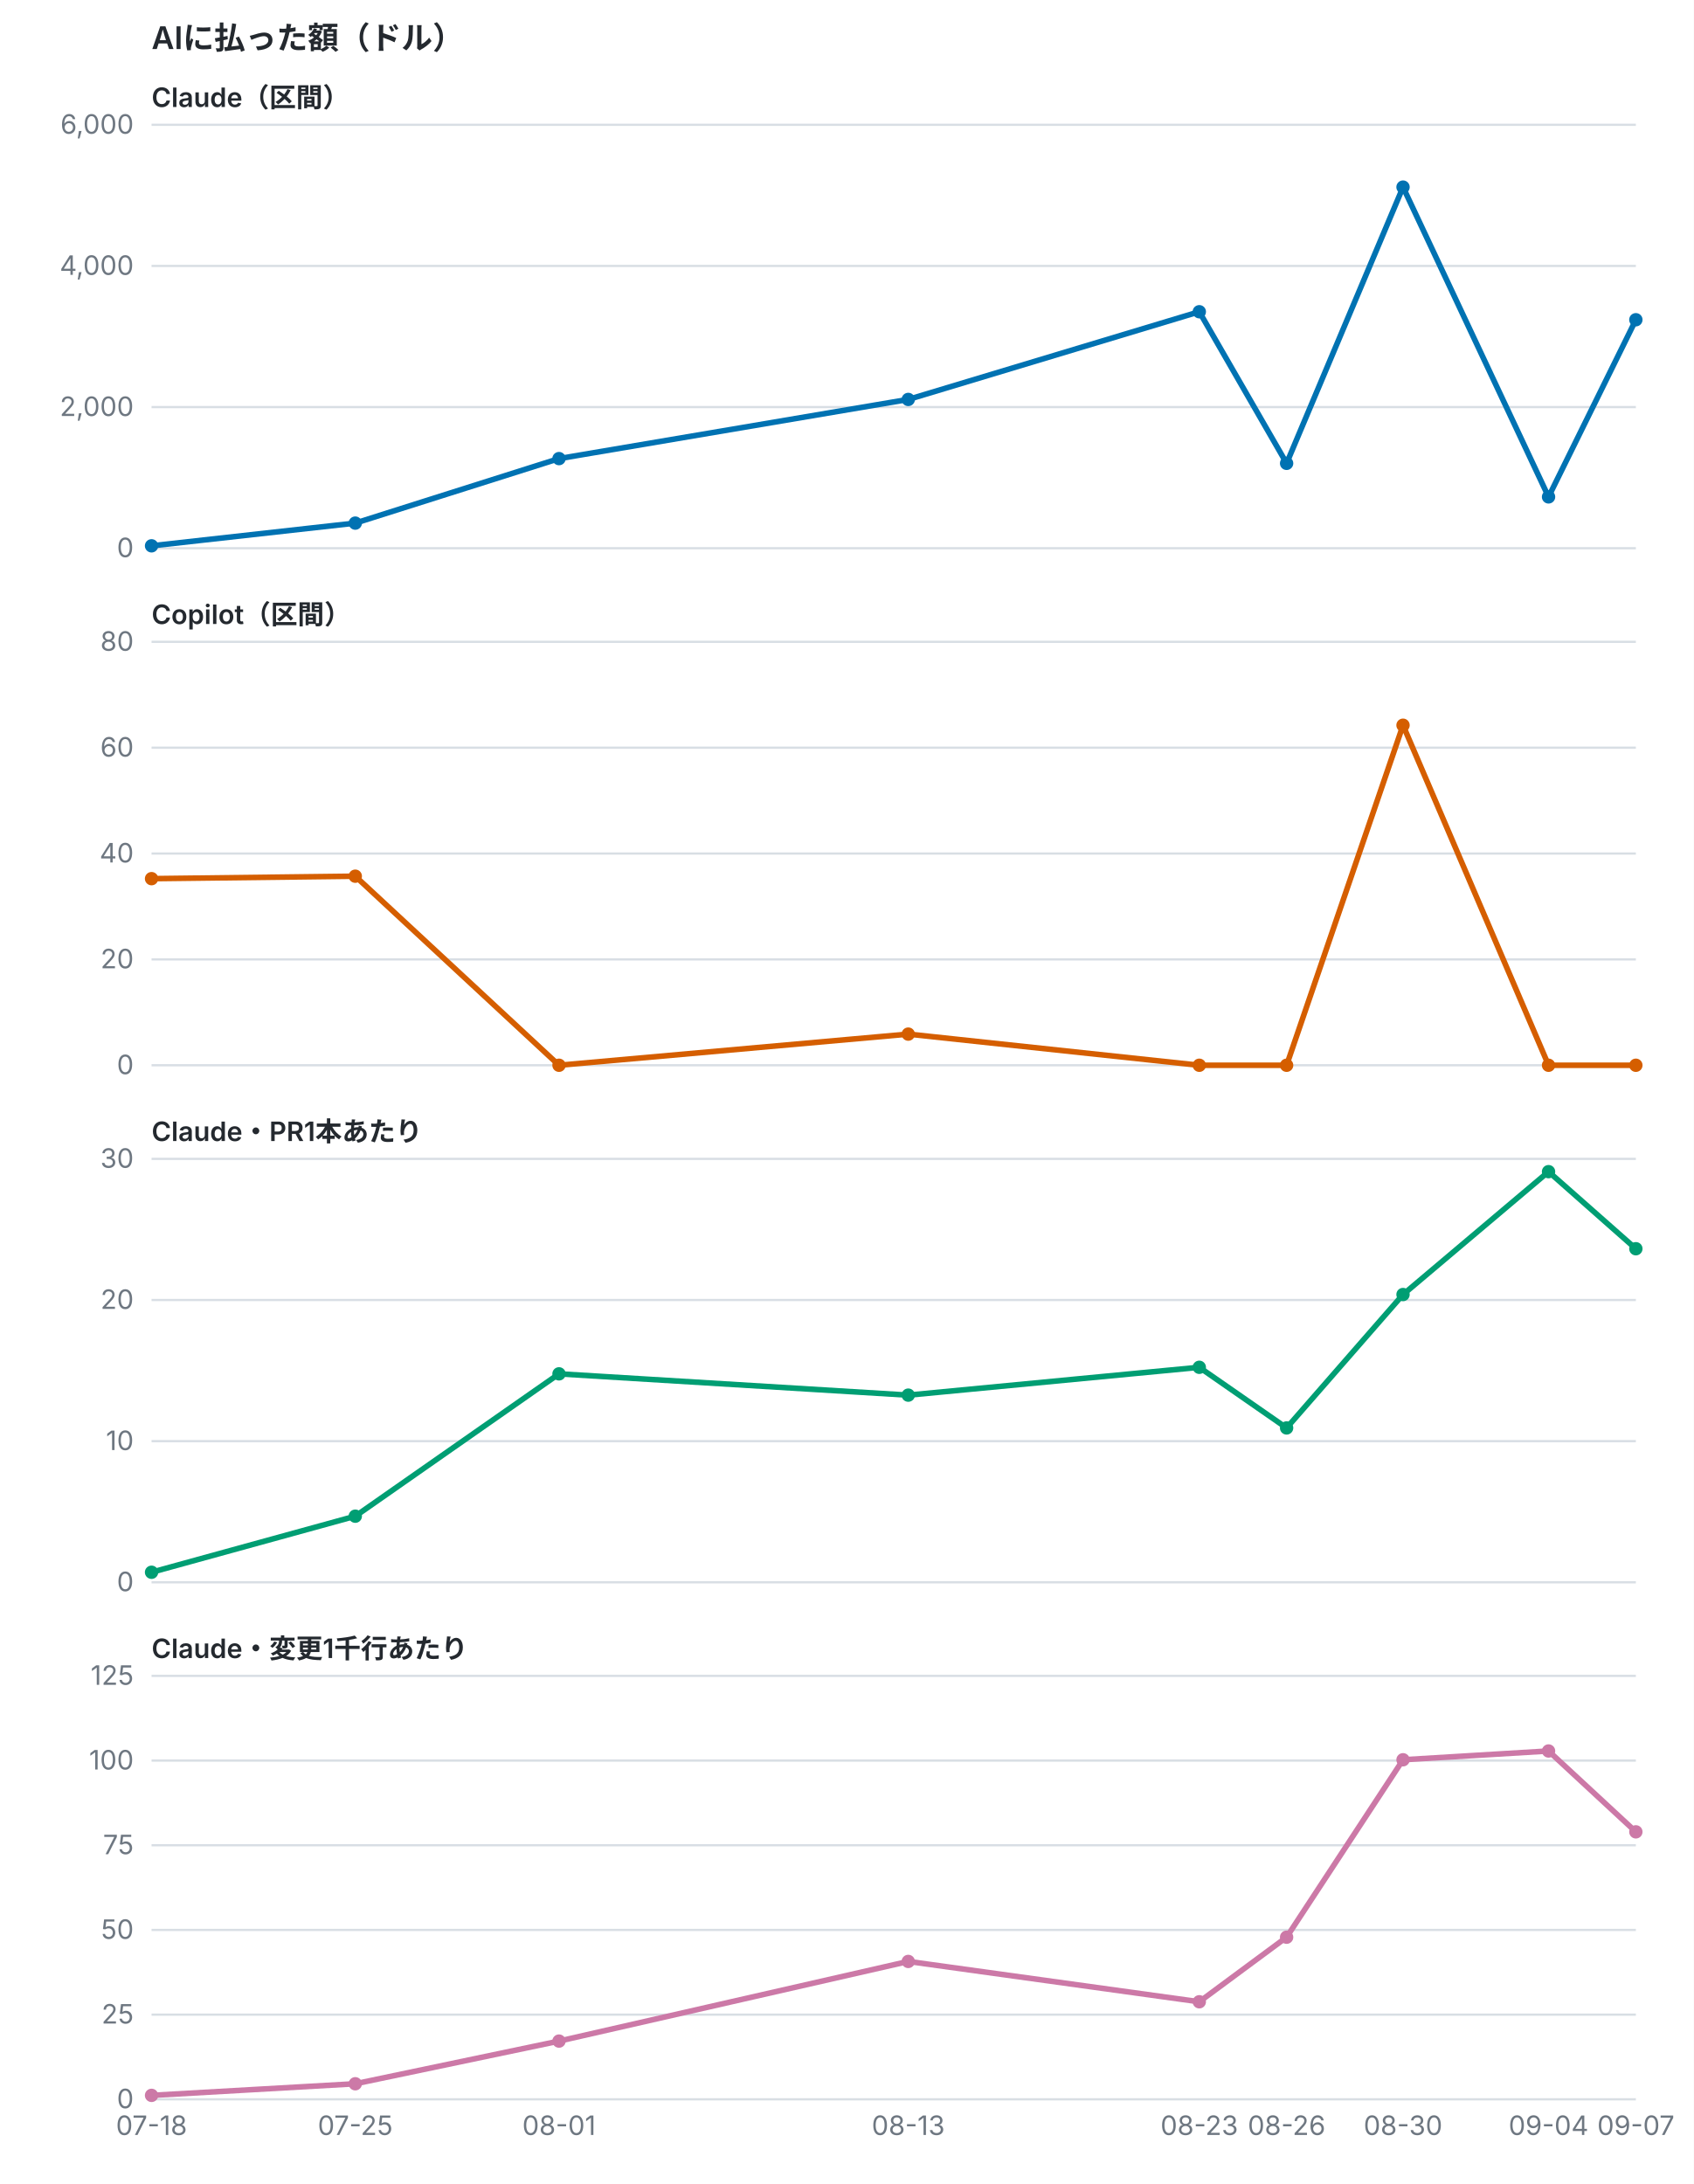
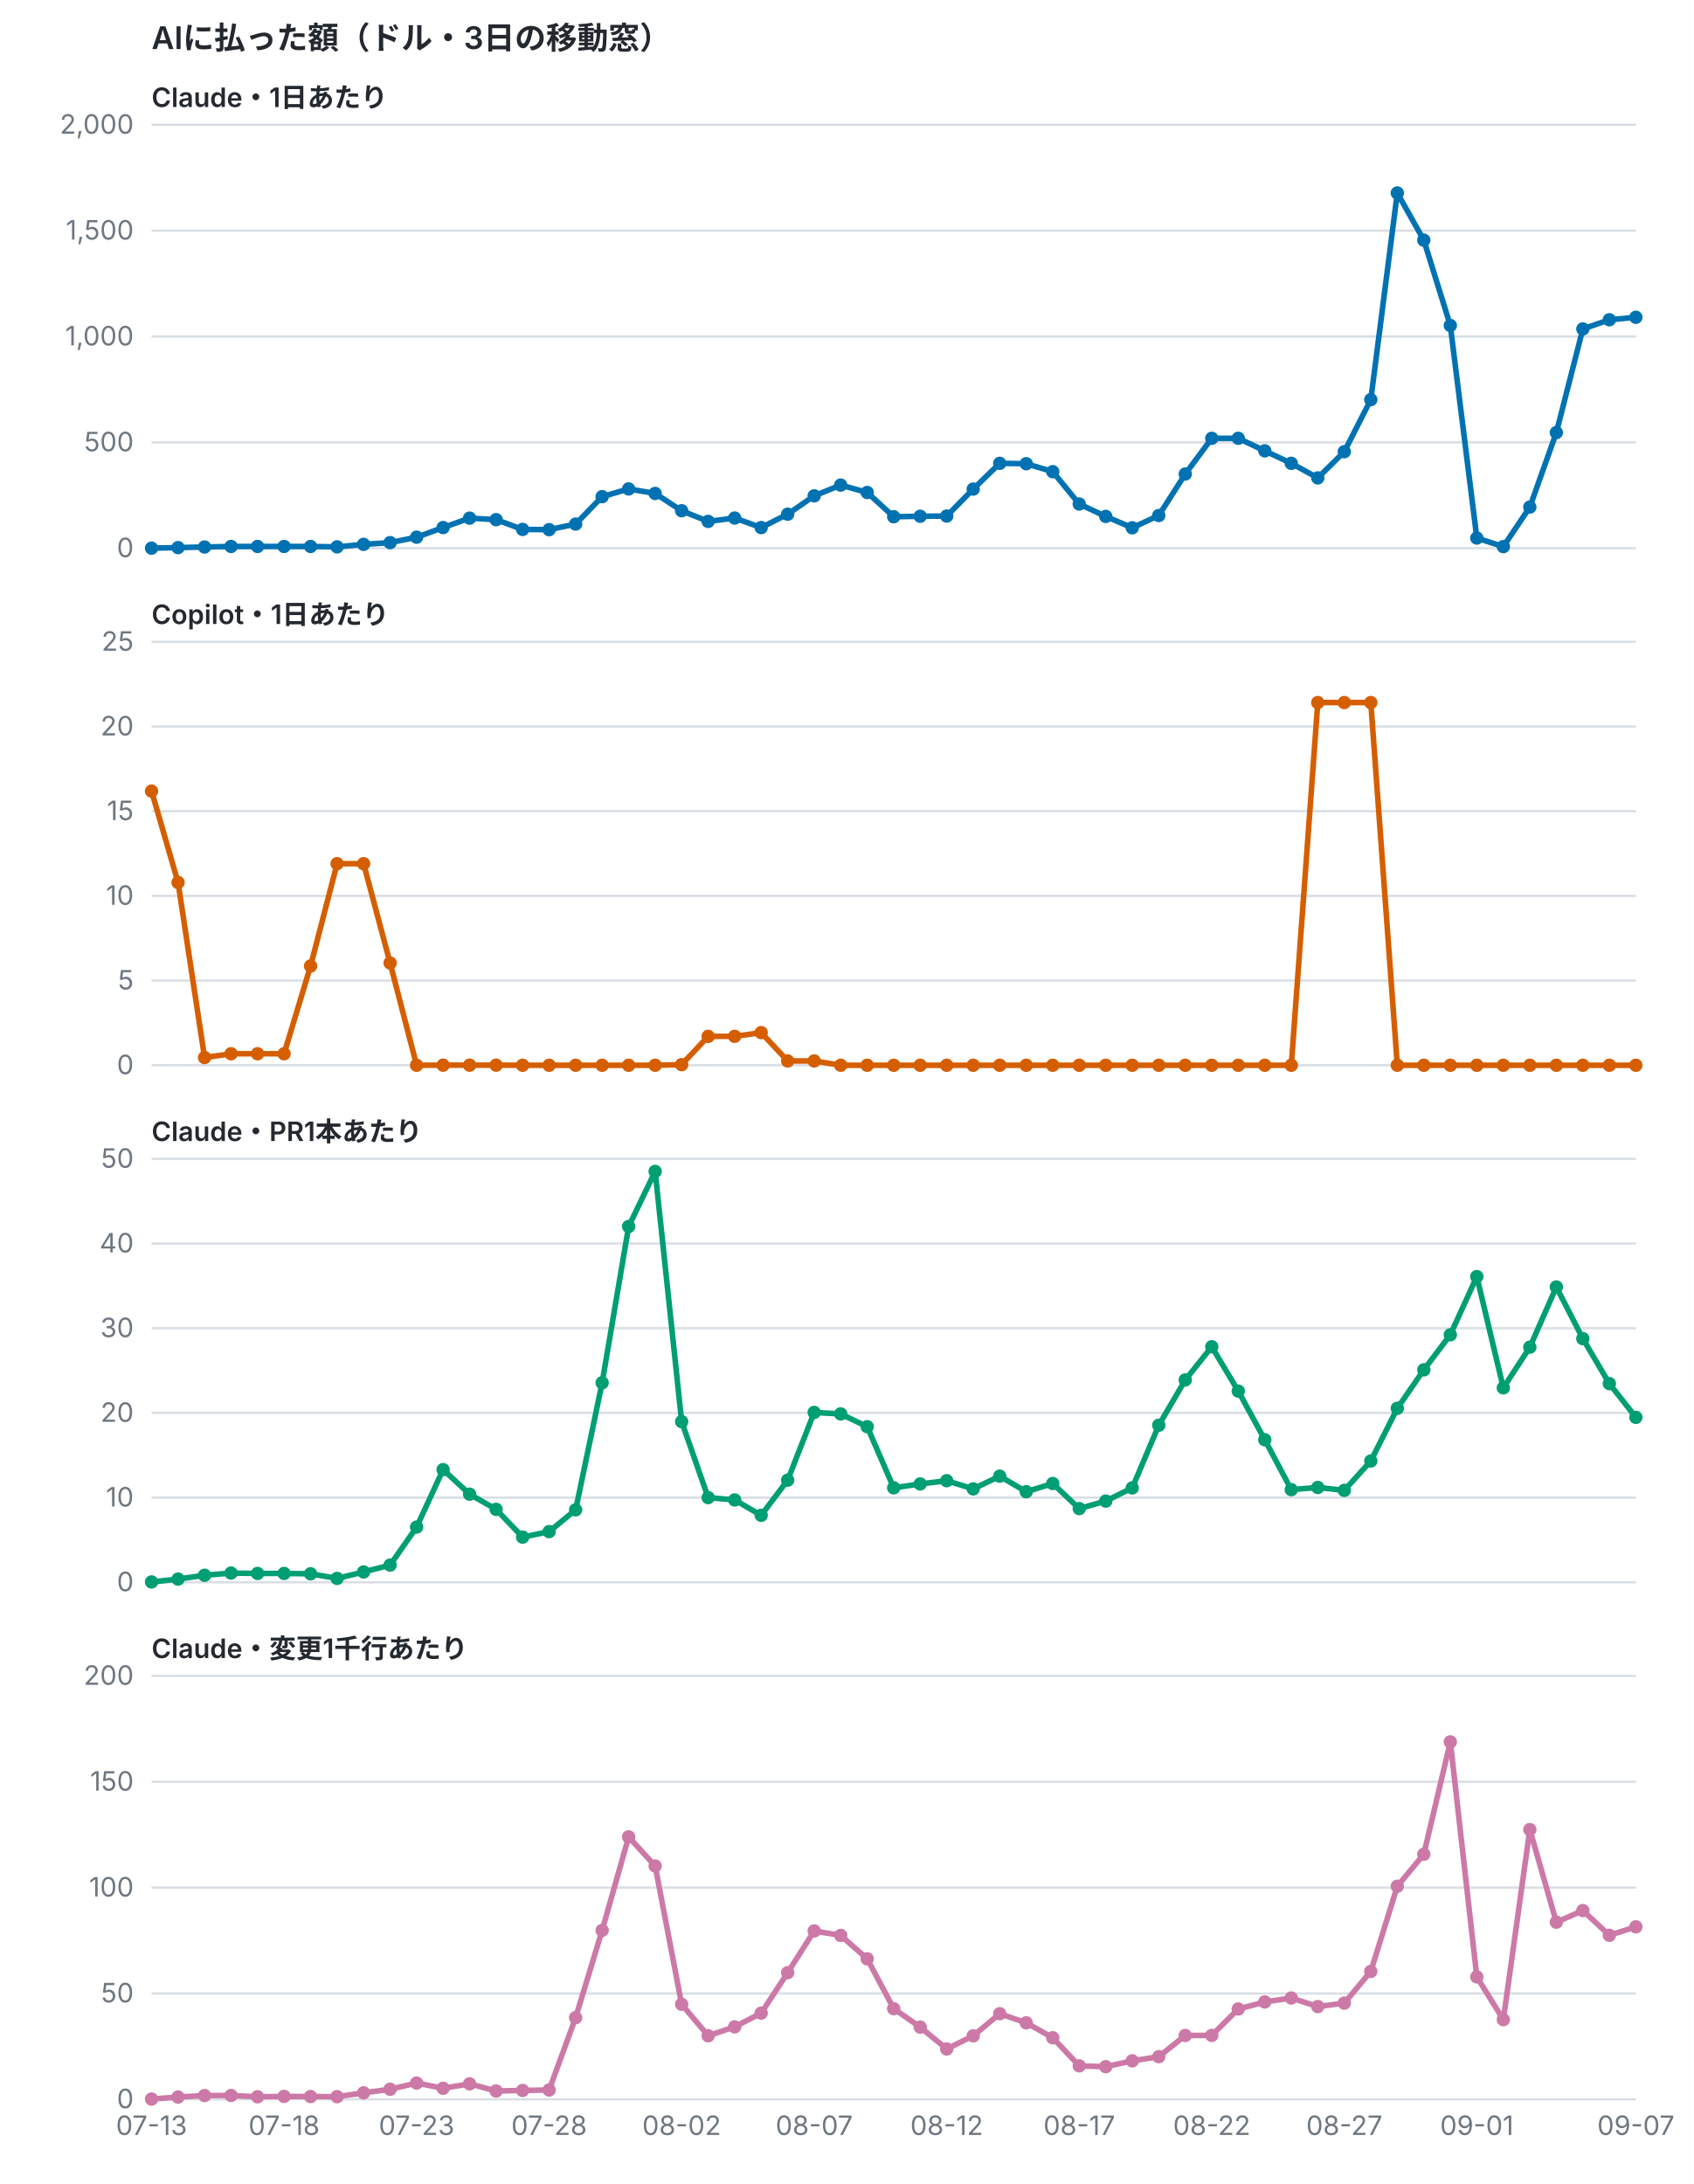
<svg xmlns="http://www.w3.org/2000/svg" width="760" height="980" viewBox="0 0 760 980" font-family="system-ui, -apple-system, 'Segoe UI', 'Hiragino Sans', 'Noto Sans JP', sans-serif" font-size="12">
  <rect width="760" height="980" fill="#ffffff" />
-   <text x="68" y="22" font-size="14" font-weight="600" fill="#24292f">AIに払った額（ドル）</text>
+   <text x="68" y="22" font-size="14" font-weight="600" fill="#24292f">AIに払った額（ドル・3日の移動窓）</text>
  <line x1="68" y1="246" x2="734" y2="246" stroke="#d8dee4" />
  <text x="60" y="250" text-anchor="end" fill="#6e7781">0</text>
-   <line x1="68" y1="182.667" x2="734" y2="182.667" stroke="#d8dee4" />
-   <text x="60" y="186.667" text-anchor="end" fill="#6e7781">2,000</text>
-   <line x1="68" y1="119.333" x2="734" y2="119.333" stroke="#d8dee4" />
-   <text x="60" y="123.333" text-anchor="end" fill="#6e7781">4,000</text>
+   <line x1="68" y1="198.5" x2="734" y2="198.5" stroke="#d8dee4" />
+   <text x="60" y="202.5" text-anchor="end" fill="#6e7781">500</text>
+   <line x1="68" y1="151" x2="734" y2="151" stroke="#d8dee4" />
+   <text x="60" y="155" text-anchor="end" fill="#6e7781">1,000</text>
+   <line x1="68" y1="103.5" x2="734" y2="103.5" stroke="#d8dee4" />
+   <text x="60" y="107.5" text-anchor="end" fill="#6e7781">1,500</text>
  <line x1="68" y1="56" x2="734" y2="56" stroke="#d8dee4" />
-   <text x="60" y="60" text-anchor="end" fill="#6e7781">6,000</text>
-   <text x="68" y="48" fill="#24292f" font-weight="600">Claude（区間）</text>
-   <polyline points="68,244.92 159.412,234.73 250.824,205.782 407.529,179.237 538.118,139.886 577.294,207.907 629.529,83.953 694.824,222.968 734,143.476" fill="none" stroke="#0072B2" stroke-width="2.5" stroke-linejoin="round" />
-   <circle cx="68" cy="244.92" r="3" fill="#0072B2" />
-   <circle cx="159.412" cy="234.73" r="3" fill="#0072B2" />
-   <circle cx="250.824" cy="205.782" r="3" fill="#0072B2" />
-   <circle cx="407.529" cy="179.237" r="3" fill="#0072B2" />
-   <circle cx="538.118" cy="139.886" r="3" fill="#0072B2" />
-   <circle cx="577.294" cy="207.907" r="3" fill="#0072B2" />
-   <circle cx="629.529" cy="83.953" r="3" fill="#0072B2" />
-   <circle cx="694.824" cy="222.968" r="3" fill="#0072B2" />
-   <circle cx="734" cy="143.476" r="3" fill="#0072B2" />
+   <text x="60" y="60" text-anchor="end" fill="#6e7781">2,000</text>
+   <text x="68" y="48" fill="#24292f" font-weight="600">Claude・1日あたり</text>
+   <polyline points="68,245.967 79.893,245.714 91.786,245.449 103.679,245.207 115.571,245.207 127.464,245.207 139.357,245.207 151.25,245.391 163.143,244.263 175.036,243.493 186.929,241.048 198.821,236.732 210.714,232.491 222.607,233.183 234.5,237.56 246.393,237.664 258.286,235.163 270.179,222.869 282.071,219.392 293.964,221.418 305.857,229.18 317.75,233.966 329.643,232.449 341.536,236.734 353.429,230.722 365.321,222.499 377.214,217.67 389.107,220.983 401,231.871 412.893,231.658 424.786,231.566 436.679,219.457 448.571,207.904 460.464,208.075 472.357,211.652 484.25,226.162 496.143,231.728 508.036,236.826 519.929,231.322 531.821,212.709 543.714,196.679 555.607,196.673 567.5,202.296 579.393,207.907 591.286,214.44 603.179,202.694 615.071,179.327 626.964,86.592 638.857,107.765 650.75,146.054 662.643,241.428 674.536,245.273 686.429,227.54 698.321,194.101 710.214,147.61 722.107,143.476 734,142.372" fill="none" stroke="#0072B2" stroke-width="2.5" stroke-linejoin="round" />
+   <circle cx="68" cy="245.967" r="3" fill="#0072B2" />
+   <circle cx="79.893" cy="245.714" r="3" fill="#0072B2" />
+   <circle cx="91.786" cy="245.449" r="3" fill="#0072B2" />
+   <circle cx="103.679" cy="245.207" r="3" fill="#0072B2" />
+   <circle cx="115.571" cy="245.207" r="3" fill="#0072B2" />
+   <circle cx="127.464" cy="245.207" r="3" fill="#0072B2" />
+   <circle cx="139.357" cy="245.207" r="3" fill="#0072B2" />
+   <circle cx="151.25" cy="245.391" r="3" fill="#0072B2" />
+   <circle cx="163.143" cy="244.263" r="3" fill="#0072B2" />
+   <circle cx="175.036" cy="243.493" r="3" fill="#0072B2" />
+   <circle cx="186.929" cy="241.048" r="3" fill="#0072B2" />
+   <circle cx="198.821" cy="236.732" r="3" fill="#0072B2" />
+   <circle cx="210.714" cy="232.491" r="3" fill="#0072B2" />
+   <circle cx="222.607" cy="233.183" r="3" fill="#0072B2" />
+   <circle cx="234.5" cy="237.56" r="3" fill="#0072B2" />
+   <circle cx="246.393" cy="237.664" r="3" fill="#0072B2" />
+   <circle cx="258.286" cy="235.163" r="3" fill="#0072B2" />
+   <circle cx="270.179" cy="222.869" r="3" fill="#0072B2" />
+   <circle cx="282.071" cy="219.392" r="3" fill="#0072B2" />
+   <circle cx="293.964" cy="221.418" r="3" fill="#0072B2" />
+   <circle cx="305.857" cy="229.18" r="3" fill="#0072B2" />
+   <circle cx="317.75" cy="233.966" r="3" fill="#0072B2" />
+   <circle cx="329.643" cy="232.449" r="3" fill="#0072B2" />
+   <circle cx="341.536" cy="236.734" r="3" fill="#0072B2" />
+   <circle cx="353.429" cy="230.722" r="3" fill="#0072B2" />
+   <circle cx="365.321" cy="222.499" r="3" fill="#0072B2" />
+   <circle cx="377.214" cy="217.67" r="3" fill="#0072B2" />
+   <circle cx="389.107" cy="220.983" r="3" fill="#0072B2" />
+   <circle cx="401" cy="231.871" r="3" fill="#0072B2" />
+   <circle cx="412.893" cy="231.658" r="3" fill="#0072B2" />
+   <circle cx="424.786" cy="231.566" r="3" fill="#0072B2" />
+   <circle cx="436.679" cy="219.457" r="3" fill="#0072B2" />
+   <circle cx="448.571" cy="207.904" r="3" fill="#0072B2" />
+   <circle cx="460.464" cy="208.075" r="3" fill="#0072B2" />
+   <circle cx="472.357" cy="211.652" r="3" fill="#0072B2" />
+   <circle cx="484.25" cy="226.162" r="3" fill="#0072B2" />
+   <circle cx="496.143" cy="231.728" r="3" fill="#0072B2" />
+   <circle cx="508.036" cy="236.826" r="3" fill="#0072B2" />
+   <circle cx="519.929" cy="231.322" r="3" fill="#0072B2" />
+   <circle cx="531.821" cy="212.709" r="3" fill="#0072B2" />
+   <circle cx="543.714" cy="196.679" r="3" fill="#0072B2" />
+   <circle cx="555.607" cy="196.673" r="3" fill="#0072B2" />
+   <circle cx="567.5" cy="202.296" r="3" fill="#0072B2" />
+   <circle cx="579.393" cy="207.907" r="3" fill="#0072B2" />
+   <circle cx="591.286" cy="214.44" r="3" fill="#0072B2" />
+   <circle cx="603.179" cy="202.694" r="3" fill="#0072B2" />
+   <circle cx="615.071" cy="179.327" r="3" fill="#0072B2" />
+   <circle cx="626.964" cy="86.592" r="3" fill="#0072B2" />
+   <circle cx="638.857" cy="107.765" r="3" fill="#0072B2" />
+   <circle cx="650.75" cy="146.054" r="3" fill="#0072B2" />
+   <circle cx="662.643" cy="241.428" r="3" fill="#0072B2" />
+   <circle cx="674.536" cy="245.273" r="3" fill="#0072B2" />
+   <circle cx="686.429" cy="227.54" r="3" fill="#0072B2" />
+   <circle cx="698.321" cy="194.101" r="3" fill="#0072B2" />
+   <circle cx="710.214" cy="147.61" r="3" fill="#0072B2" />
+   <circle cx="722.107" cy="143.476" r="3" fill="#0072B2" />
+   <circle cx="734" cy="142.372" r="3" fill="#0072B2" />
  <line x1="68" y1="478" x2="734" y2="478" stroke="#d8dee4" />
  <text x="60" y="482" text-anchor="end" fill="#6e7781">0</text>
-   <line x1="68" y1="430.5" x2="734" y2="430.5" stroke="#d8dee4" />
-   <text x="60" y="434.5" text-anchor="end" fill="#6e7781">20</text>
-   <line x1="68" y1="383" x2="734" y2="383" stroke="#d8dee4" />
-   <text x="60" y="387" text-anchor="end" fill="#6e7781">40</text>
-   <line x1="68" y1="335.5" x2="734" y2="335.5" stroke="#d8dee4" />
-   <text x="60" y="339.5" text-anchor="end" fill="#6e7781">60</text>
+   <line x1="68" y1="440" x2="734" y2="440" stroke="#d8dee4" />
+   <text x="60" y="444" text-anchor="end" fill="#6e7781">5</text>
+   <line x1="68" y1="402" x2="734" y2="402" stroke="#d8dee4" />
+   <text x="60" y="406" text-anchor="end" fill="#6e7781">10</text>
+   <line x1="68" y1="364" x2="734" y2="364" stroke="#d8dee4" />
+   <text x="60" y="368" text-anchor="end" fill="#6e7781">15</text>
+   <line x1="68" y1="326" x2="734" y2="326" stroke="#d8dee4" />
+   <text x="60" y="330" text-anchor="end" fill="#6e7781">20</text>
  <line x1="68" y1="288" x2="734" y2="288" stroke="#d8dee4" />
-   <text x="60" y="292" text-anchor="end" fill="#6e7781">80</text>
-   <text x="68" y="280" fill="#24292f" font-weight="600">Copilot（区間）</text>
-   <polyline points="68,394.271 159.412,393.167 250.824,478 407.529,464.026 538.118,478 577.294,478 629.529,325.422 694.824,478 734,478" fill="none" stroke="#D55E00" stroke-width="2.5" stroke-linejoin="round" />
-   <circle cx="68" cy="394.271" r="3" fill="#D55E00" />
-   <circle cx="159.412" cy="393.167" r="3" fill="#D55E00" />
-   <circle cx="250.824" cy="478" r="3" fill="#D55E00" />
-   <circle cx="407.529" cy="464.026" r="3" fill="#D55E00" />
-   <circle cx="538.118" cy="478" r="3" fill="#D55E00" />
-   <circle cx="577.294" cy="478" r="3" fill="#D55E00" />
-   <circle cx="629.529" cy="325.422" r="3" fill="#D55E00" />
-   <circle cx="694.824" cy="478" r="3" fill="#D55E00" />
+   <text x="60" y="292" text-anchor="end" fill="#6e7781">25</text>
+   <text x="68" y="280" fill="#24292f" font-weight="600">Copilot・1日あたり</text>
+   <polyline points="68,354.99 79.893,395.993 91.786,474.545 103.679,472.84 115.571,472.84 127.464,472.84 139.357,433.446 151.25,387.552 163.143,387.552 175.036,432.107 186.929,478 198.821,477.959 210.714,477.959 222.607,477.959 234.5,478 246.393,478 258.286,478 270.179,478 282.071,478 293.964,478 305.857,477.734 317.75,465.03 329.643,465.03 341.536,463.361 353.429,476.065 365.321,476.065 377.214,478 389.107,478 401,478 412.893,478 424.786,478 436.679,478 448.571,478 460.464,478 472.357,478 484.25,478 496.143,478 508.036,478 519.929,478 531.821,478 543.714,478 555.607,478 567.5,478 579.393,478 591.286,315.251 603.179,315.251 615.071,315.251 626.964,478 638.857,478 650.75,478 662.643,478 674.536,478 686.429,478 698.321,478 710.214,478 722.107,478 734,478" fill="none" stroke="#D55E00" stroke-width="2.5" stroke-linejoin="round" />
+   <circle cx="68" cy="354.99" r="3" fill="#D55E00" />
+   <circle cx="79.893" cy="395.993" r="3" fill="#D55E00" />
+   <circle cx="91.786" cy="474.545" r="3" fill="#D55E00" />
+   <circle cx="103.679" cy="472.84" r="3" fill="#D55E00" />
+   <circle cx="115.571" cy="472.84" r="3" fill="#D55E00" />
+   <circle cx="127.464" cy="472.84" r="3" fill="#D55E00" />
+   <circle cx="139.357" cy="433.446" r="3" fill="#D55E00" />
+   <circle cx="151.25" cy="387.552" r="3" fill="#D55E00" />
+   <circle cx="163.143" cy="387.552" r="3" fill="#D55E00" />
+   <circle cx="175.036" cy="432.107" r="3" fill="#D55E00" />
+   <circle cx="186.929" cy="478" r="3" fill="#D55E00" />
+   <circle cx="198.821" cy="477.959" r="3" fill="#D55E00" />
+   <circle cx="210.714" cy="477.959" r="3" fill="#D55E00" />
+   <circle cx="222.607" cy="477.959" r="3" fill="#D55E00" />
+   <circle cx="234.5" cy="478" r="3" fill="#D55E00" />
+   <circle cx="246.393" cy="478" r="3" fill="#D55E00" />
+   <circle cx="258.286" cy="478" r="3" fill="#D55E00" />
+   <circle cx="270.179" cy="478" r="3" fill="#D55E00" />
+   <circle cx="282.071" cy="478" r="3" fill="#D55E00" />
+   <circle cx="293.964" cy="478" r="3" fill="#D55E00" />
+   <circle cx="305.857" cy="477.734" r="3" fill="#D55E00" />
+   <circle cx="317.75" cy="465.03" r="3" fill="#D55E00" />
+   <circle cx="329.643" cy="465.03" r="3" fill="#D55E00" />
+   <circle cx="341.536" cy="463.361" r="3" fill="#D55E00" />
+   <circle cx="353.429" cy="476.065" r="3" fill="#D55E00" />
+   <circle cx="365.321" cy="476.065" r="3" fill="#D55E00" />
+   <circle cx="377.214" cy="478" r="3" fill="#D55E00" />
+   <circle cx="389.107" cy="478" r="3" fill="#D55E00" />
+   <circle cx="401" cy="478" r="3" fill="#D55E00" />
+   <circle cx="412.893" cy="478" r="3" fill="#D55E00" />
+   <circle cx="424.786" cy="478" r="3" fill="#D55E00" />
+   <circle cx="436.679" cy="478" r="3" fill="#D55E00" />
+   <circle cx="448.571" cy="478" r="3" fill="#D55E00" />
+   <circle cx="460.464" cy="478" r="3" fill="#D55E00" />
+   <circle cx="472.357" cy="478" r="3" fill="#D55E00" />
+   <circle cx="484.25" cy="478" r="3" fill="#D55E00" />
+   <circle cx="496.143" cy="478" r="3" fill="#D55E00" />
+   <circle cx="508.036" cy="478" r="3" fill="#D55E00" />
+   <circle cx="519.929" cy="478" r="3" fill="#D55E00" />
+   <circle cx="531.821" cy="478" r="3" fill="#D55E00" />
+   <circle cx="543.714" cy="478" r="3" fill="#D55E00" />
+   <circle cx="555.607" cy="478" r="3" fill="#D55E00" />
+   <circle cx="567.5" cy="478" r="3" fill="#D55E00" />
+   <circle cx="579.393" cy="478" r="3" fill="#D55E00" />
+   <circle cx="591.286" cy="315.251" r="3" fill="#D55E00" />
+   <circle cx="603.179" cy="315.251" r="3" fill="#D55E00" />
+   <circle cx="615.071" cy="315.251" r="3" fill="#D55E00" />
+   <circle cx="626.964" cy="478" r="3" fill="#D55E00" />
+   <circle cx="638.857" cy="478" r="3" fill="#D55E00" />
+   <circle cx="650.75" cy="478" r="3" fill="#D55E00" />
+   <circle cx="662.643" cy="478" r="3" fill="#D55E00" />
+   <circle cx="674.536" cy="478" r="3" fill="#D55E00" />
+   <circle cx="686.429" cy="478" r="3" fill="#D55E00" />
+   <circle cx="698.321" cy="478" r="3" fill="#D55E00" />
+   <circle cx="710.214" cy="478" r="3" fill="#D55E00" />
+   <circle cx="722.107" cy="478" r="3" fill="#D55E00" />
  <circle cx="734" cy="478" r="3" fill="#D55E00" />
  <line x1="68" y1="710" x2="734" y2="710" stroke="#d8dee4" />
  <text x="60" y="714" text-anchor="end" fill="#6e7781">0</text>
-   <line x1="68" y1="646.667" x2="734" y2="646.667" stroke="#d8dee4" />
-   <text x="60" y="650.667" text-anchor="end" fill="#6e7781">10</text>
-   <line x1="68" y1="583.333" x2="734" y2="583.333" stroke="#d8dee4" />
-   <text x="60" y="587.333" text-anchor="end" fill="#6e7781">20</text>
+   <line x1="68" y1="672" x2="734" y2="672" stroke="#d8dee4" />
+   <text x="60" y="676" text-anchor="end" fill="#6e7781">10</text>
+   <line x1="68" y1="634" x2="734" y2="634" stroke="#d8dee4" />
+   <text x="60" y="638" text-anchor="end" fill="#6e7781">20</text>
+   <line x1="68" y1="596" x2="734" y2="596" stroke="#d8dee4" />
+   <text x="60" y="600" text-anchor="end" fill="#6e7781">30</text>
+   <line x1="68" y1="558" x2="734" y2="558" stroke="#d8dee4" />
+   <text x="60" y="562" text-anchor="end" fill="#6e7781">40</text>
  <line x1="68" y1="520" x2="734" y2="520" stroke="#d8dee4" />
-   <text x="60" y="524" text-anchor="end" fill="#6e7781">30</text>
+   <text x="60" y="524" text-anchor="end" fill="#6e7781">50</text>
  <text x="68" y="512" fill="#24292f" font-weight="600">Claude・PR1本あたり</text>
-   <polyline points="68,705.501 159.412,680.343 250.824,616.469 407.529,626.022 538.118,613.533 577.294,640.739 629.529,580.879 694.824,525.747 734,560.33" fill="none" stroke="#009E73" stroke-width="2.5" stroke-linejoin="round" />
-   <circle cx="68" cy="705.501" r="3" fill="#009E73" />
-   <circle cx="159.412" cy="680.343" r="3" fill="#009E73" />
-   <circle cx="250.824" cy="616.469" r="3" fill="#009E73" />
-   <circle cx="407.529" cy="626.022" r="3" fill="#009E73" />
-   <circle cx="538.118" cy="613.533" r="3" fill="#009E73" />
-   <circle cx="577.294" cy="640.739" r="3" fill="#009E73" />
-   <circle cx="629.529" cy="580.879" r="3" fill="#009E73" />
-   <circle cx="694.824" cy="525.747" r="3" fill="#009E73" />
-   <circle cx="734" cy="560.33" r="3" fill="#009E73" />
+   <polyline points="68,709.853 79.893,708.568 91.786,706.852 103.679,705.862 115.571,706.034 127.464,706.034 139.357,706.193 151.25,708.26 163.143,705.367 175.036,702.287 186.929,685.239 198.821,659.448 210.714,670.462 222.607,677.277 234.5,689.745 246.393,687.266 258.286,677.488 270.179,620.461 282.071,550.354 293.964,525.636 305.857,637.913 317.75,671.999 329.643,673.044 341.536,679.948 353.429,664.167 365.321,633.78 377.214,634.453 389.107,640.185 401,667.614 412.893,665.871 424.786,664.418 436.679,668.089 448.571,662.38 460.464,669.367 472.357,665.68 484.25,676.937 496.143,673.56 508.036,667.657 519.929,639.546 531.821,619.205 543.714,604.312 555.607,624.214 567.5,646.044 579.393,668.443 591.286,667.448 603.179,668.756 615.071,655.573 626.964,631.922 638.857,614.666 650.75,598.949 662.643,572.848 674.536,622.758 686.429,604.514 698.321,577.492 710.214,600.677 722.107,620.849 734,635.98" fill="none" stroke="#009E73" stroke-width="2.5" stroke-linejoin="round" />
+   <circle cx="68" cy="709.853" r="3" fill="#009E73" />
+   <circle cx="79.893" cy="708.568" r="3" fill="#009E73" />
+   <circle cx="91.786" cy="706.852" r="3" fill="#009E73" />
+   <circle cx="103.679" cy="705.862" r="3" fill="#009E73" />
+   <circle cx="115.571" cy="706.034" r="3" fill="#009E73" />
+   <circle cx="127.464" cy="706.034" r="3" fill="#009E73" />
+   <circle cx="139.357" cy="706.193" r="3" fill="#009E73" />
+   <circle cx="151.25" cy="708.26" r="3" fill="#009E73" />
+   <circle cx="163.143" cy="705.367" r="3" fill="#009E73" />
+   <circle cx="175.036" cy="702.287" r="3" fill="#009E73" />
+   <circle cx="186.929" cy="685.239" r="3" fill="#009E73" />
+   <circle cx="198.821" cy="659.448" r="3" fill="#009E73" />
+   <circle cx="210.714" cy="670.462" r="3" fill="#009E73" />
+   <circle cx="222.607" cy="677.277" r="3" fill="#009E73" />
+   <circle cx="234.5" cy="689.745" r="3" fill="#009E73" />
+   <circle cx="246.393" cy="687.266" r="3" fill="#009E73" />
+   <circle cx="258.286" cy="677.488" r="3" fill="#009E73" />
+   <circle cx="270.179" cy="620.461" r="3" fill="#009E73" />
+   <circle cx="282.071" cy="550.354" r="3" fill="#009E73" />
+   <circle cx="293.964" cy="525.636" r="3" fill="#009E73" />
+   <circle cx="305.857" cy="637.913" r="3" fill="#009E73" />
+   <circle cx="317.75" cy="671.999" r="3" fill="#009E73" />
+   <circle cx="329.643" cy="673.044" r="3" fill="#009E73" />
+   <circle cx="341.536" cy="679.948" r="3" fill="#009E73" />
+   <circle cx="353.429" cy="664.167" r="3" fill="#009E73" />
+   <circle cx="365.321" cy="633.78" r="3" fill="#009E73" />
+   <circle cx="377.214" cy="634.453" r="3" fill="#009E73" />
+   <circle cx="389.107" cy="640.185" r="3" fill="#009E73" />
+   <circle cx="401" cy="667.614" r="3" fill="#009E73" />
+   <circle cx="412.893" cy="665.871" r="3" fill="#009E73" />
+   <circle cx="424.786" cy="664.418" r="3" fill="#009E73" />
+   <circle cx="436.679" cy="668.089" r="3" fill="#009E73" />
+   <circle cx="448.571" cy="662.38" r="3" fill="#009E73" />
+   <circle cx="460.464" cy="669.367" r="3" fill="#009E73" />
+   <circle cx="472.357" cy="665.68" r="3" fill="#009E73" />
+   <circle cx="484.25" cy="676.937" r="3" fill="#009E73" />
+   <circle cx="496.143" cy="673.56" r="3" fill="#009E73" />
+   <circle cx="508.036" cy="667.657" r="3" fill="#009E73" />
+   <circle cx="519.929" cy="639.546" r="3" fill="#009E73" />
+   <circle cx="531.821" cy="619.205" r="3" fill="#009E73" />
+   <circle cx="543.714" cy="604.312" r="3" fill="#009E73" />
+   <circle cx="555.607" cy="624.214" r="3" fill="#009E73" />
+   <circle cx="567.5" cy="646.044" r="3" fill="#009E73" />
+   <circle cx="579.393" cy="668.443" r="3" fill="#009E73" />
+   <circle cx="591.286" cy="667.448" r="3" fill="#009E73" />
+   <circle cx="603.179" cy="668.756" r="3" fill="#009E73" />
+   <circle cx="615.071" cy="655.573" r="3" fill="#009E73" />
+   <circle cx="626.964" cy="631.922" r="3" fill="#009E73" />
+   <circle cx="638.857" cy="614.666" r="3" fill="#009E73" />
+   <circle cx="650.75" cy="598.949" r="3" fill="#009E73" />
+   <circle cx="662.643" cy="572.848" r="3" fill="#009E73" />
+   <circle cx="674.536" cy="622.758" r="3" fill="#009E73" />
+   <circle cx="686.429" cy="604.514" r="3" fill="#009E73" />
+   <circle cx="698.321" cy="577.492" r="3" fill="#009E73" />
+   <circle cx="710.214" cy="600.677" r="3" fill="#009E73" />
+   <circle cx="722.107" cy="620.849" r="3" fill="#009E73" />
+   <circle cx="734" cy="635.98" r="3" fill="#009E73" />
  <line x1="68" y1="942" x2="734" y2="942" stroke="#d8dee4" />
  <text x="60" y="946" text-anchor="end" fill="#6e7781">0</text>
-   <line x1="68" y1="904" x2="734" y2="904" stroke="#d8dee4" />
-   <text x="60" y="908" text-anchor="end" fill="#6e7781">25</text>
-   <line x1="68" y1="866" x2="734" y2="866" stroke="#d8dee4" />
-   <text x="60" y="870" text-anchor="end" fill="#6e7781">50</text>
-   <line x1="68" y1="828" x2="734" y2="828" stroke="#d8dee4" />
-   <text x="60" y="832" text-anchor="end" fill="#6e7781">75</text>
-   <line x1="68" y1="790" x2="734" y2="790" stroke="#d8dee4" />
-   <text x="60" y="794" text-anchor="end" fill="#6e7781">100</text>
+   <line x1="68" y1="894.5" x2="734" y2="894.5" stroke="#d8dee4" />
+   <text x="60" y="898.5" text-anchor="end" fill="#6e7781">50</text>
+   <line x1="68" y1="847" x2="734" y2="847" stroke="#d8dee4" />
+   <text x="60" y="851" text-anchor="end" fill="#6e7781">100</text>
+   <line x1="68" y1="799.5" x2="734" y2="799.5" stroke="#d8dee4" />
+   <text x="60" y="803.5" text-anchor="end" fill="#6e7781">150</text>
  <line x1="68" y1="752" x2="734" y2="752" stroke="#d8dee4" />
-   <text x="60" y="756" text-anchor="end" fill="#6e7781">125</text>
+   <text x="60" y="756" text-anchor="end" fill="#6e7781">200</text>
  <text x="68" y="744" fill="#24292f" font-weight="600">Claude・変更1千行あたり</text>
-   <polyline points="68,940.231 159.412,935.023 250.824,915.873 407.529,880.135 538.118,898.232 577.294,869.259 629.529,789.64 694.824,785.698 734,821.981" fill="none" stroke="#CC79A7" stroke-width="2.5" stroke-linejoin="round" />
-   <circle cx="68" cy="940.231" r="3" fill="#CC79A7" />
-   <circle cx="159.412" cy="935.023" r="3" fill="#CC79A7" />
-   <circle cx="250.824" cy="915.873" r="3" fill="#CC79A7" />
-   <circle cx="407.529" cy="880.135" r="3" fill="#CC79A7" />
-   <circle cx="538.118" cy="898.232" r="3" fill="#CC79A7" />
-   <circle cx="577.294" cy="869.259" r="3" fill="#CC79A7" />
-   <circle cx="629.529" cy="789.64" r="3" fill="#CC79A7" />
-   <circle cx="694.824" cy="785.698" r="3" fill="#CC79A7" />
-   <circle cx="734" cy="821.981" r="3" fill="#CC79A7" />
-   <text x="68" y="958" text-anchor="middle" fill="#6e7781">07-18</text>
-   <text x="159.412" y="958" text-anchor="middle" fill="#6e7781">07-25</text>
-   <text x="250.824" y="958" text-anchor="middle" fill="#6e7781">08-01</text>
-   <text x="407.529" y="958" text-anchor="middle" fill="#6e7781">08-13</text>
-   <text x="538.118" y="958" text-anchor="middle" fill="#6e7781">08-23</text>
-   <text x="577.294" y="958" text-anchor="middle" fill="#6e7781">08-26</text>
-   <text x="629.529" y="958" text-anchor="middle" fill="#6e7781">08-30</text>
-   <text x="694.824" y="958" text-anchor="middle" fill="#6e7781">09-04</text>
+   <polyline points="68,941.894 79.893,940.982 91.786,940.308 103.679,940.274 115.571,940.859 127.464,940.688 139.357,940.76 151.25,940.812 163.143,939.092 175.036,937.49 186.929,934.7 198.821,937.051 210.714,935.056 222.607,938.263 234.5,938.014 246.393,937.81 258.286,905.35 270.179,866.202 282.071,824.232 293.964,837.307 305.857,899.356 317.75,913.484 329.643,909.484 341.536,903.321 353.429,885.177 365.321,866.45 377.214,868.466 389.107,878.953 401,901.326 412.893,909.606 424.786,919.411 436.679,913.52 448.571,903.586 460.464,907.667 472.357,914.374 484.25,926.997 496.143,927.362 508.036,924.738 519.929,922.861 531.821,913.348 543.714,913.318 555.607,901.473 567.5,898.31 579.393,896.537 591.286,900.386 603.179,898.833 615.071,884.612 626.964,846.401 638.857,832.022 650.75,781.616 662.643,887.073 674.536,906.245 686.429,820.978 698.321,862.522 710.214,857.307 722.107,868.401 734,864.597" fill="none" stroke="#CC79A7" stroke-width="2.5" stroke-linejoin="round" />
+   <circle cx="68" cy="941.894" r="3" fill="#CC79A7" />
+   <circle cx="79.893" cy="940.982" r="3" fill="#CC79A7" />
+   <circle cx="91.786" cy="940.308" r="3" fill="#CC79A7" />
+   <circle cx="103.679" cy="940.274" r="3" fill="#CC79A7" />
+   <circle cx="115.571" cy="940.859" r="3" fill="#CC79A7" />
+   <circle cx="127.464" cy="940.688" r="3" fill="#CC79A7" />
+   <circle cx="139.357" cy="940.76" r="3" fill="#CC79A7" />
+   <circle cx="151.25" cy="940.812" r="3" fill="#CC79A7" />
+   <circle cx="163.143" cy="939.092" r="3" fill="#CC79A7" />
+   <circle cx="175.036" cy="937.49" r="3" fill="#CC79A7" />
+   <circle cx="186.929" cy="934.7" r="3" fill="#CC79A7" />
+   <circle cx="198.821" cy="937.051" r="3" fill="#CC79A7" />
+   <circle cx="210.714" cy="935.056" r="3" fill="#CC79A7" />
+   <circle cx="222.607" cy="938.263" r="3" fill="#CC79A7" />
+   <circle cx="234.5" cy="938.014" r="3" fill="#CC79A7" />
+   <circle cx="246.393" cy="937.81" r="3" fill="#CC79A7" />
+   <circle cx="258.286" cy="905.35" r="3" fill="#CC79A7" />
+   <circle cx="270.179" cy="866.202" r="3" fill="#CC79A7" />
+   <circle cx="282.071" cy="824.232" r="3" fill="#CC79A7" />
+   <circle cx="293.964" cy="837.307" r="3" fill="#CC79A7" />
+   <circle cx="305.857" cy="899.356" r="3" fill="#CC79A7" />
+   <circle cx="317.75" cy="913.484" r="3" fill="#CC79A7" />
+   <circle cx="329.643" cy="909.484" r="3" fill="#CC79A7" />
+   <circle cx="341.536" cy="903.321" r="3" fill="#CC79A7" />
+   <circle cx="353.429" cy="885.177" r="3" fill="#CC79A7" />
+   <circle cx="365.321" cy="866.45" r="3" fill="#CC79A7" />
+   <circle cx="377.214" cy="868.466" r="3" fill="#CC79A7" />
+   <circle cx="389.107" cy="878.953" r="3" fill="#CC79A7" />
+   <circle cx="401" cy="901.326" r="3" fill="#CC79A7" />
+   <circle cx="412.893" cy="909.606" r="3" fill="#CC79A7" />
+   <circle cx="424.786" cy="919.411" r="3" fill="#CC79A7" />
+   <circle cx="436.679" cy="913.52" r="3" fill="#CC79A7" />
+   <circle cx="448.571" cy="903.586" r="3" fill="#CC79A7" />
+   <circle cx="460.464" cy="907.667" r="3" fill="#CC79A7" />
+   <circle cx="472.357" cy="914.374" r="3" fill="#CC79A7" />
+   <circle cx="484.25" cy="926.997" r="3" fill="#CC79A7" />
+   <circle cx="496.143" cy="927.362" r="3" fill="#CC79A7" />
+   <circle cx="508.036" cy="924.738" r="3" fill="#CC79A7" />
+   <circle cx="519.929" cy="922.861" r="3" fill="#CC79A7" />
+   <circle cx="531.821" cy="913.348" r="3" fill="#CC79A7" />
+   <circle cx="543.714" cy="913.318" r="3" fill="#CC79A7" />
+   <circle cx="555.607" cy="901.473" r="3" fill="#CC79A7" />
+   <circle cx="567.5" cy="898.31" r="3" fill="#CC79A7" />
+   <circle cx="579.393" cy="896.537" r="3" fill="#CC79A7" />
+   <circle cx="591.286" cy="900.386" r="3" fill="#CC79A7" />
+   <circle cx="603.179" cy="898.833" r="3" fill="#CC79A7" />
+   <circle cx="615.071" cy="884.612" r="3" fill="#CC79A7" />
+   <circle cx="626.964" cy="846.401" r="3" fill="#CC79A7" />
+   <circle cx="638.857" cy="832.022" r="3" fill="#CC79A7" />
+   <circle cx="650.75" cy="781.616" r="3" fill="#CC79A7" />
+   <circle cx="662.643" cy="887.073" r="3" fill="#CC79A7" />
+   <circle cx="674.536" cy="906.245" r="3" fill="#CC79A7" />
+   <circle cx="686.429" cy="820.978" r="3" fill="#CC79A7" />
+   <circle cx="698.321" cy="862.522" r="3" fill="#CC79A7" />
+   <circle cx="710.214" cy="857.307" r="3" fill="#CC79A7" />
+   <circle cx="722.107" cy="868.401" r="3" fill="#CC79A7" />
+   <circle cx="734" cy="864.597" r="3" fill="#CC79A7" />
+   <text x="68" y="958" text-anchor="middle" fill="#6e7781">07-13</text>
+   <text x="127.464" y="958" text-anchor="middle" fill="#6e7781">07-18</text>
+   <text x="186.929" y="958" text-anchor="middle" fill="#6e7781">07-23</text>
+   <text x="246.393" y="958" text-anchor="middle" fill="#6e7781">07-28</text>
+   <text x="305.857" y="958" text-anchor="middle" fill="#6e7781">08-02</text>
+   <text x="365.321" y="958" text-anchor="middle" fill="#6e7781">08-07</text>
+   <text x="424.786" y="958" text-anchor="middle" fill="#6e7781">08-12</text>
+   <text x="484.25" y="958" text-anchor="middle" fill="#6e7781">08-17</text>
+   <text x="543.714" y="958" text-anchor="middle" fill="#6e7781">08-22</text>
+   <text x="603.179" y="958" text-anchor="middle" fill="#6e7781">08-27</text>
+   <text x="662.643" y="958" text-anchor="middle" fill="#6e7781">09-01</text>
  <text x="734" y="958" text-anchor="middle" fill="#6e7781">09-07</text>
</svg>
